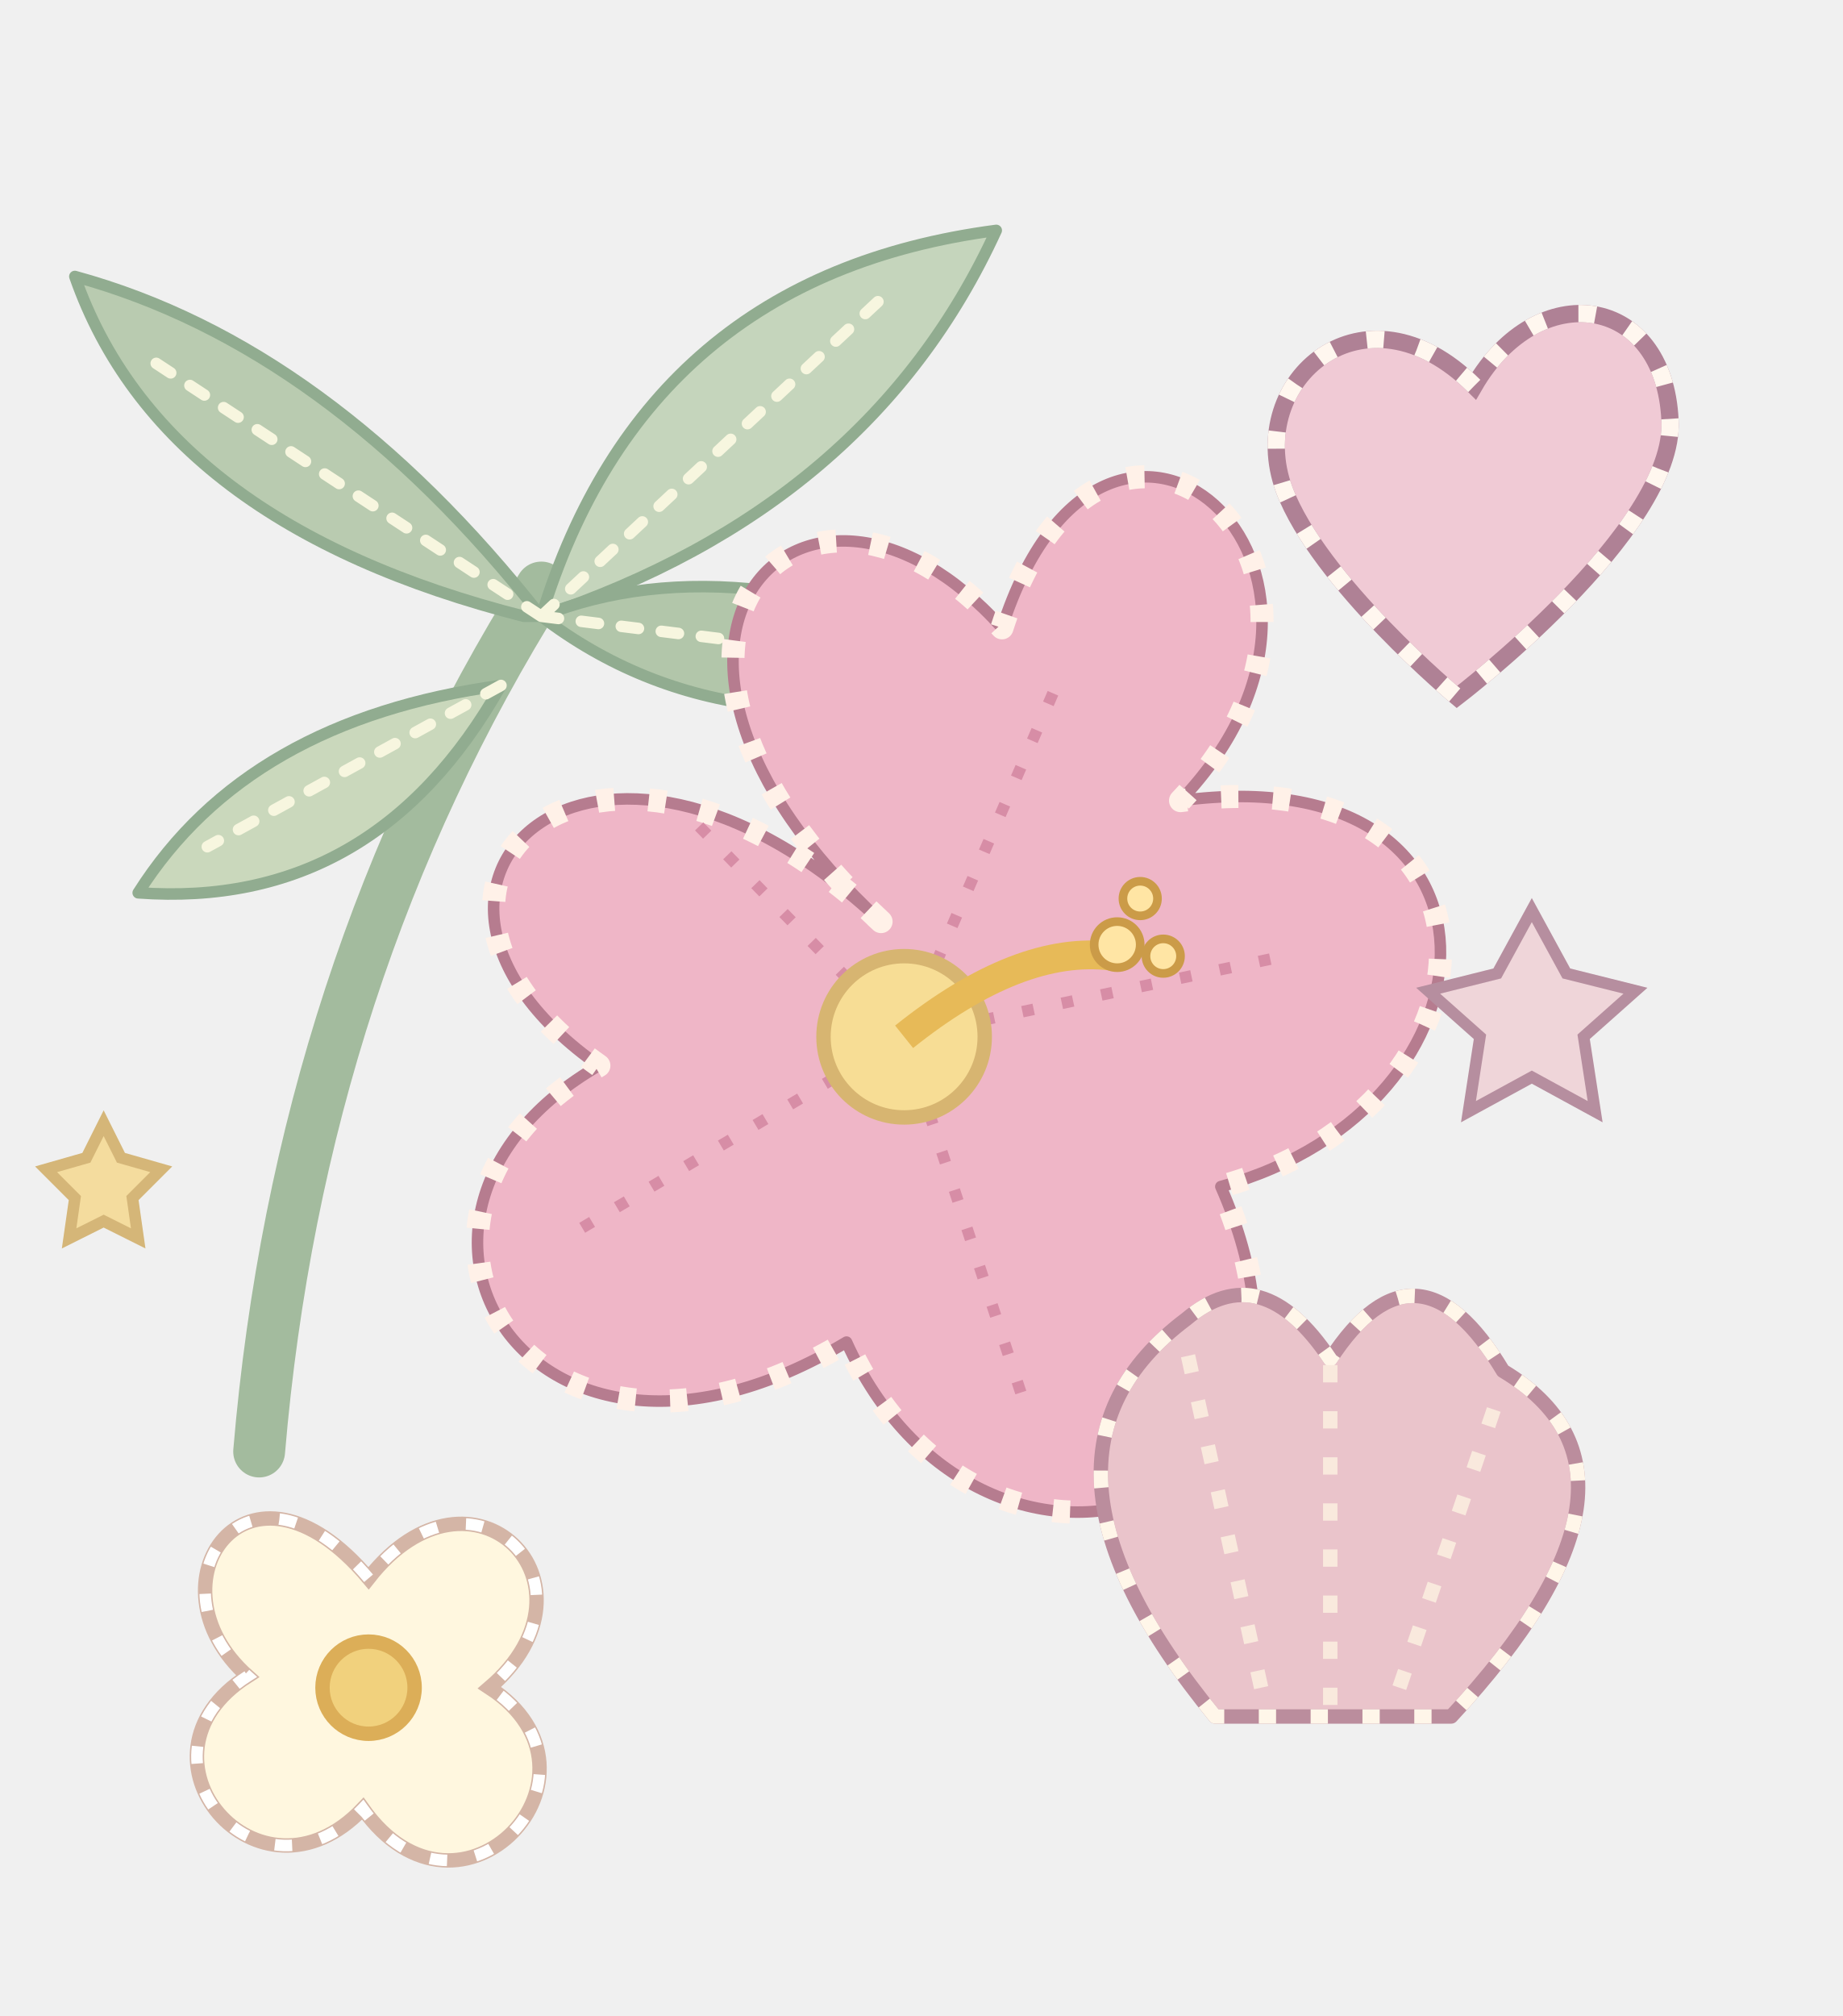
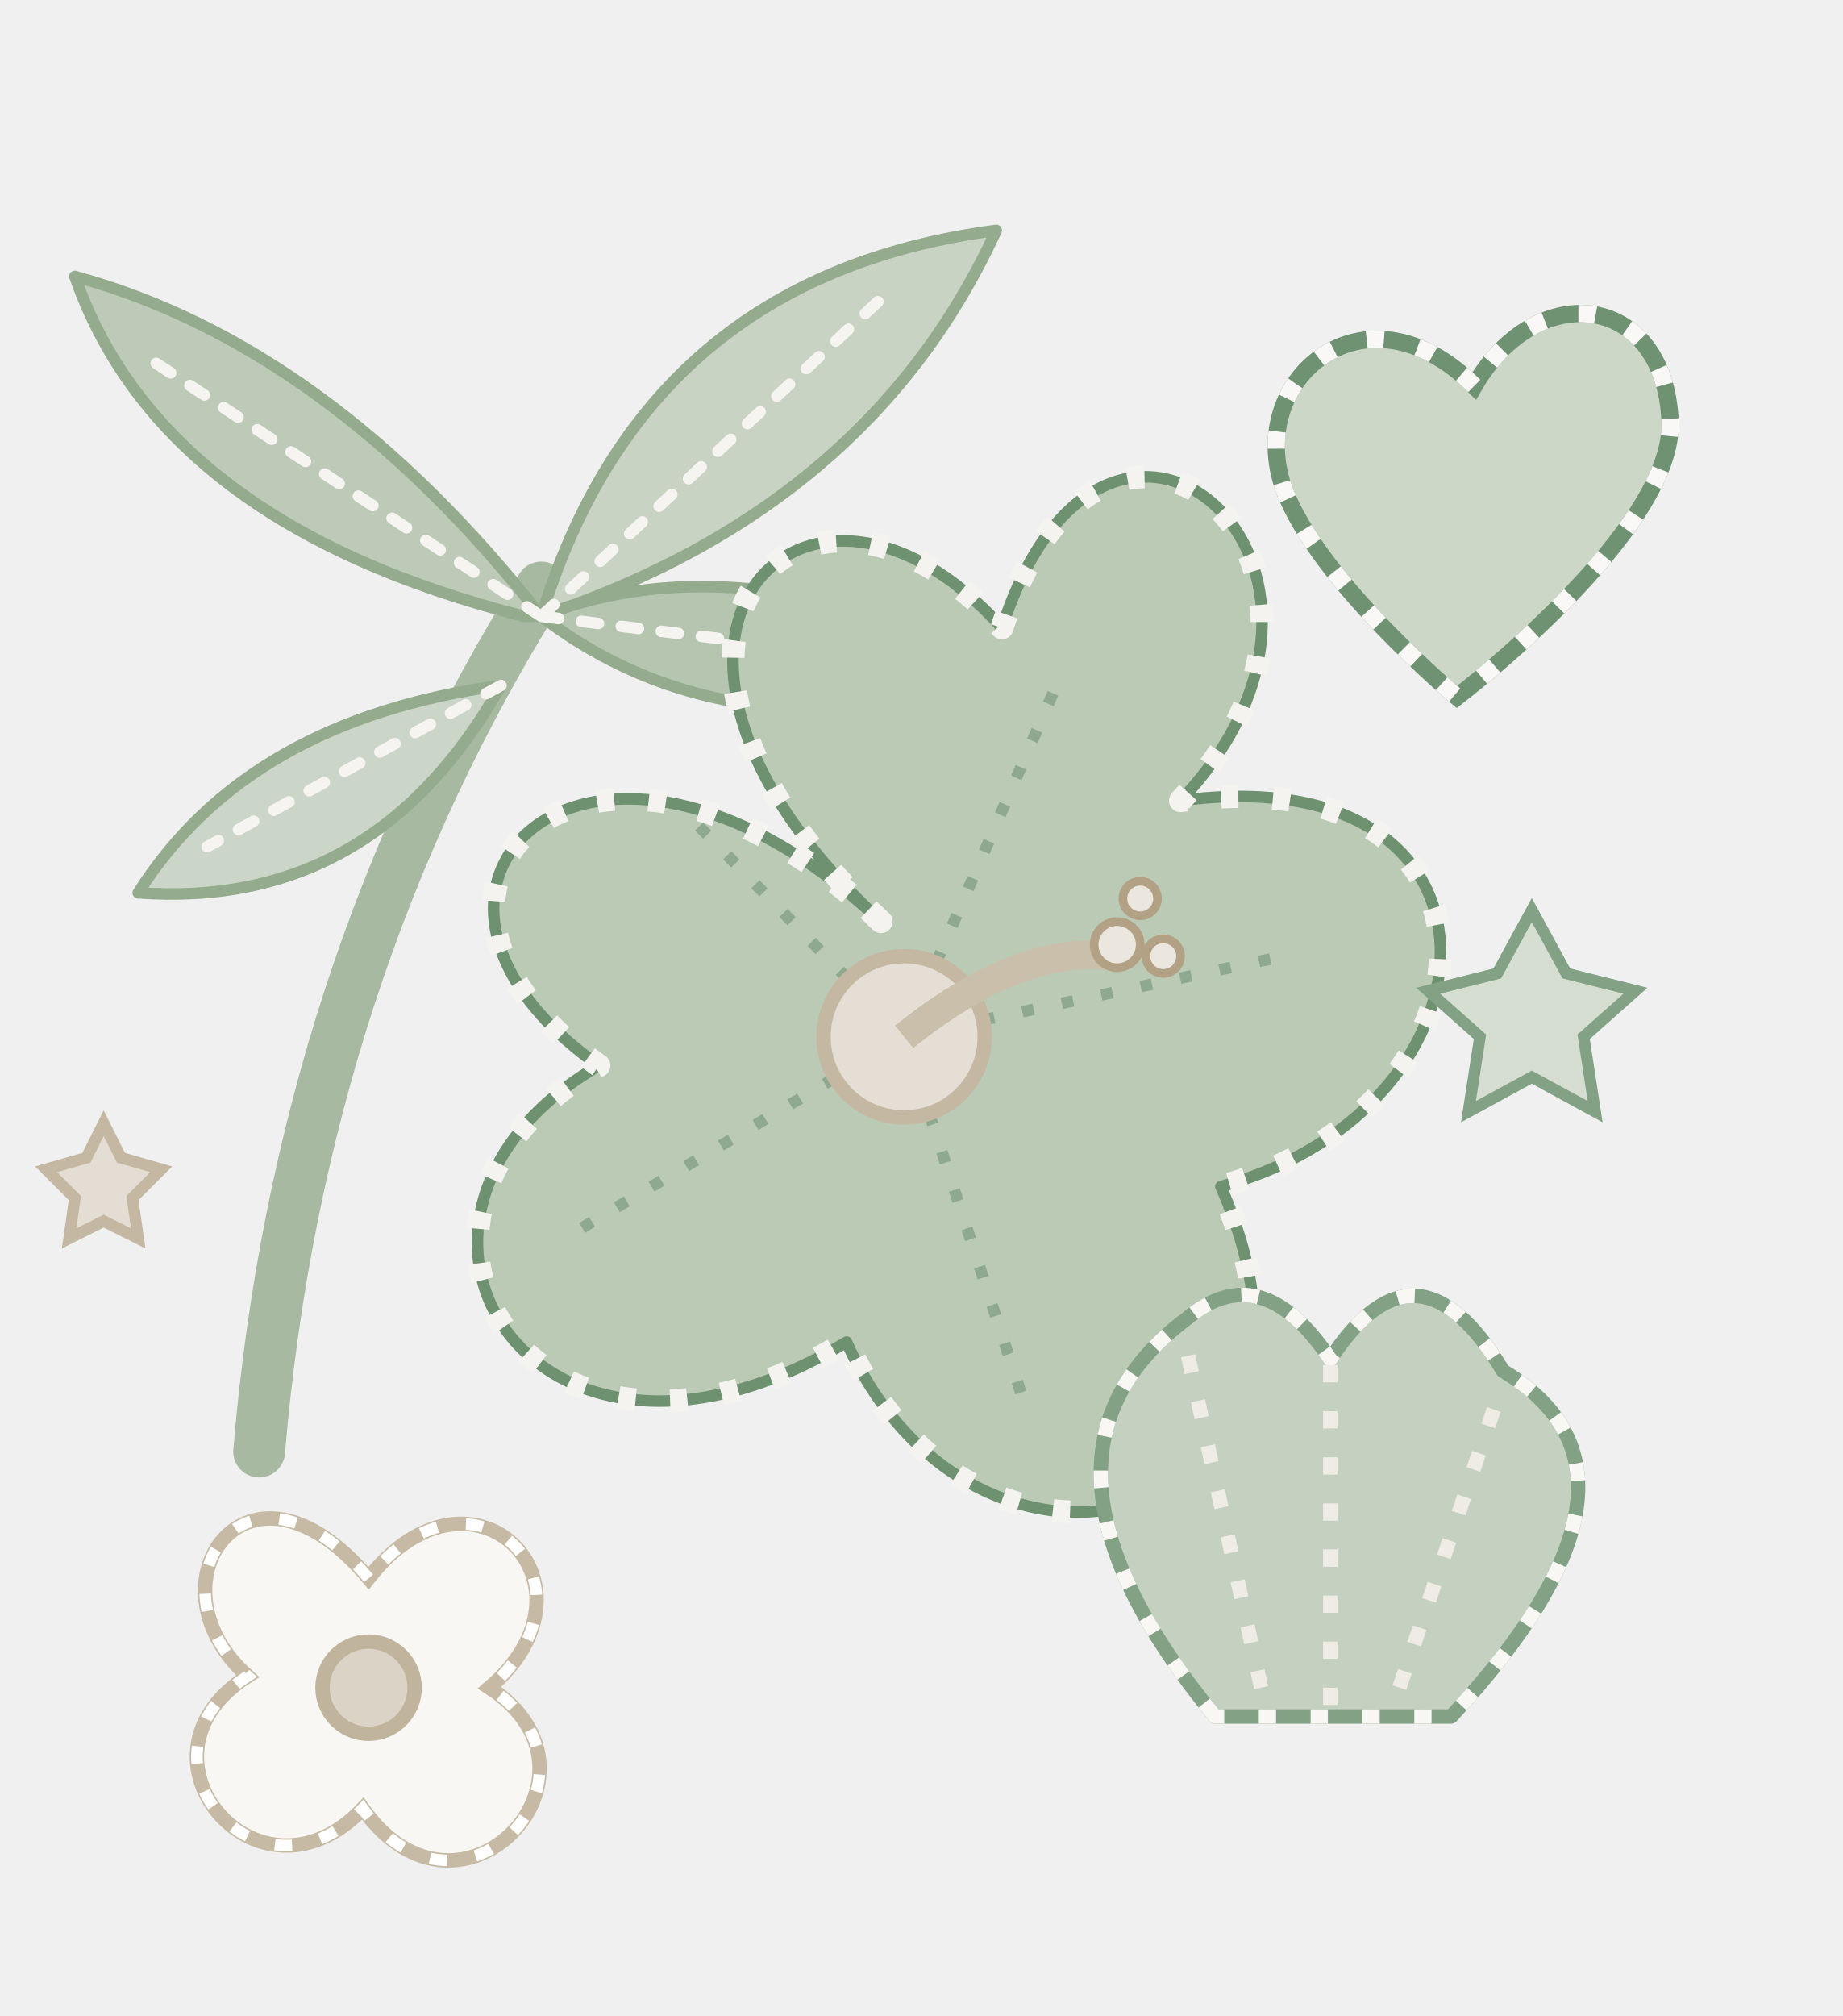
<svg xmlns="http://www.w3.org/2000/svg" viewBox="0 0 320 350" fill="none" role="img" aria-labelledby="title desc">
  <defs>
    <filter id="thread" x="-15%" y="-15%" width="130%" height="130%">
      <feGaussianBlur stdDeviation="0.8" />
    </filter>
  </defs>
  <g stroke-linecap="round" stroke-linejoin="round">
-     <path d="M45 252Q52 169 94 102" stroke="#a3bb9e" stroke-width="9" />
-     <path d="M91 107Q28 91 13 48Q57 60 94 107Z" fill="#b9cbb0" stroke="#91ac90" stroke-width="2" />
-     <path d="M94 107Q112 48 173 40Q151 88 94 107Z" fill="#c5d5bc" stroke="#91ac90" stroke-width="2" />
-     <path d="M94 107Q129 93 179 117Q128 133 94 107Z" fill="#b2c6aa" stroke="#91ac90" stroke-width="2" />
-     <path d="M87 119Q43 125 24 155Q65 158 87 119Z" fill="#cad8bc" stroke="#91ac90" stroke-width="2" />
-     <path d="M94 107L27 63M94 107L155 50M94 107L158 115M87 119L36 147" stroke="#f7f6df" stroke-width="2" stroke-dasharray="3 4" />
+     <path d="M45 252Q52 169 94 102" stroke="#a7baa1" stroke-width="9" />
+     <path d="M91 107Q28 91 13 48Q57 60 94 107Z" fill="#bccab7" stroke="#95ab8e" stroke-width="2" />
+     <path d="M94 107Q112 48 173 40Q151 88 94 107Z" fill="#c8d3c4" stroke="#95ab8e" stroke-width="2" />
+     <path d="M94 107Q129 93 179 117Q128 133 94 107Z" fill="#b5c5b0" stroke="#95ab8e" stroke-width="2" />
+     <path d="M87 119Q43 125 24 155Q65 158 87 119Z" fill="#ccd6c8" stroke="#95ab8e" stroke-width="2" />
+     <path d="M94 107L27 63M94 107L155 50M94 107L158 115M87 119L36 147" stroke="#f6f4f1" stroke-width="2" stroke-dasharray="3 4" />
  </g>
-   <g transform="translate(153 176)" stroke="#b67c8f" stroke-width="2" stroke-linejoin="round">
-     <path d="M0-16C-53-65-13-105 21-67C39-123 91-78 52-37C112-45 110 16 59 30C85 89 17 108-6 57C-61 90-94 35-49 9C-93-22-50-63 0-16Z" fill="#efb6c7" />
-     <path d="M0-16C-53-65-13-105 21-67C39-123 91-78 52-37C112-45 110 16 59 30C85 89 17 108-6 57C-61 90-94 35-49 9C-93-22-50-63 0-16Z" stroke="#fff1e8" stroke-width="4" stroke-dasharray="3 6" />
-     <path d="M4 4L30-56M4 4L70-10M4 4L25 68M4 4L-55 39M4 4L-34-35" stroke="#d78da6" stroke-width="2" stroke-dasharray="2 5" />
-     <circle cx="4" cy="4" r="14" fill="#f7dd95" stroke="#d7b571" stroke-width="2.5" />
-     <path d="M4 4q20-16 36-14" stroke="#e7ba58" stroke-width="5" />
-     <g fill="#ffe5a4" stroke="#cb9b48" stroke-width="1.5">
+   <g transform="translate(153 176)" stroke="#6e9170" stroke-width="2" stroke-linejoin="round">
+     <path d="M0-16C-53-65-13-105 21-67C39-123 91-78 52-37C112-45 110 16 59 30C85 89 17 108-6 57C-61 90-94 35-49 9C-93-22-50-63 0-16Z" fill="#bacab5" />
+     <path d="M0-16C-53-65-13-105 21-67C39-123 91-78 52-37C112-45 110 16 59 30C85 89 17 108-6 57C-61 90-94 35-49 9C-93-22-50-63 0-16Z" stroke="#f5f3f0" stroke-width="4" stroke-dasharray="3 6" />
+     <path d="M4 4L30-56M4 4L70-10M4 4L25 68M4 4L-55 39M4 4L-34-35" stroke="#8ea990" stroke-width="2" stroke-dasharray="2 5" />
+     <circle cx="4" cy="4" r="14" fill="#e4ded4" stroke="#c5b8a2" stroke-width="2.5" />
+     <path d="M4 4q20-16 36-14" stroke="#cabfab" stroke-width="5" />
+     <g fill="#ebe7df" stroke="#b2a184" stroke-width="1.5">
      <circle cx="41" cy="-12" r="4" />
      <circle cx="49" cy="-10" r="3" />
      <circle cx="45" cy="-20" r="3" />
    </g>
  </g>
-   <g transform="translate(64 292)" stroke="#d4b5a6" stroke-width="2.5">
-     <path d="M0-18C-21-43-39-17-21-1C-43 13-19 41-1 22C16 46 44 16 21 1C42-17 18-41 0-18Z" fill="#fff7df" />
-     <path d="M0-18C-21-43-39-17-21-1C-43 13-19 41-1 22C16 46 44 16 21 1C42-17 18-41 0-18Z" stroke="#fff" stroke-width="2" stroke-dasharray="3 5" />
-     <circle cy="1" r="8" fill="#f1d17d" stroke="#dcae58" />
+   <g transform="translate(64 292)" stroke="#c6baa4" stroke-width="2.5">
+     <path d="M0-18C-21-43-39-17-21-1C-43 13-19 41-1 22C16 46 44 16 21 1C42-17 18-41 0-18Z" fill="#f8f7f4" />
+     <path d="M0-18C-21-43-39-17-21-1C-43 13-19 41-1 22C16 46 44 16 21 1C42-17 18-41 0-18Z" stroke="#ffffff" stroke-width="2" stroke-dasharray="3 5" />
+     <circle cy="1" r="8" fill="#dbd3c6" stroke="#c1b49c" />
  </g>
-   <path d="M256 67C237 48 216 66 223 85C229 101 253 121 253 121C253 121 291 92 290 73C289 51 267 48 256 67Z" fill="#f0cad5" stroke="#af8195" stroke-width="3" />
-   <path d="M256 67C237 48 216 66 223 85C229 101 253 121 253 121C253 121 291 92 290 73C289 51 267 48 256 67Z" stroke="#fff7ef" stroke-width="3" stroke-dasharray="3 6" />
-   <g stroke="#bb8d9d" stroke-width="2.5" stroke-linejoin="round" transform="translate(231 278)">
-     <path d="M-20 20Q-57-25-25-49Q-12-60 0-42Q15-65 30-40Q60-22 21 20Z" fill="#eac4cb" />
-     <path d="M-20 20Q-57-25-25-49Q-12-60 0-42Q15-65 30-40Q60-22 21 20Z" stroke="#fff6e9" stroke-dasharray="3 6" />
-     <path d="M0 18V-42M-12 15L-25-44M12 15L30-38" stroke="#f9e9dd" stroke-dasharray="3 5" />
+   <path d="M256 67C237 48 216 66 223 85C229 101 253 121 253 121C253 121 291 92 290 73C289 51 267 48 256 67Z" fill="#ccd7c8" stroke="#6f9372" stroke-width="3" />
+   <path d="M256 67C237 48 216 66 223 85C229 101 253 121 253 121C253 121 291 92 290 73C289 51 267 48 256 67Z" stroke="#f9f8f6" stroke-width="3" stroke-dasharray="3 6" />
+   <g stroke="#83a185" stroke-width="2.5" stroke-linejoin="round" transform="translate(231 278)">
+     <path d="M-20 20Q-57-25-25-49Q-12-60 0-42Q15-65 30-40Q60-22 21 20Z" fill="#c4d1c0" />
+     <path d="M-20 20Q-57-25-25-49Q-12-60 0-42Q15-65 30-40Q60-22 21 20Z" stroke="#f8f7f4" stroke-dasharray="3 6" />
+     <path d="M0 18V-42M-12 15L-25-44M12 15L30-38" stroke="#efebe5" stroke-dasharray="3 5" />
  </g>
-   <path d="M266 158l6 11 12 3-9 8 2 13-11-6-11 6 2-13-9-8 12-3Z" fill="#efd5d9" stroke="#b68e9f" stroke-width="2" />
-   <path d="M18 195l3 6 7 2-5 5 1 7-6-3-6 3 1-7-5-5 7-2Z" fill="#f4dc9e" stroke="#d5b678" stroke-width="2" />
+   <path d="M266 158l6 11 12 3-9 8 2 13-11-6-11 6 2-13-9-8 12-3Z" fill="#d5ded1" stroke="#82a185" stroke-width="2" />
+   <path d="M18 195l3 6 7 2-5 5 1 7-6-3-6 3 1-7-5-5 7-2Z" fill="#e3ddd3" stroke="#c5b8a2" stroke-width="2" />
</svg>
